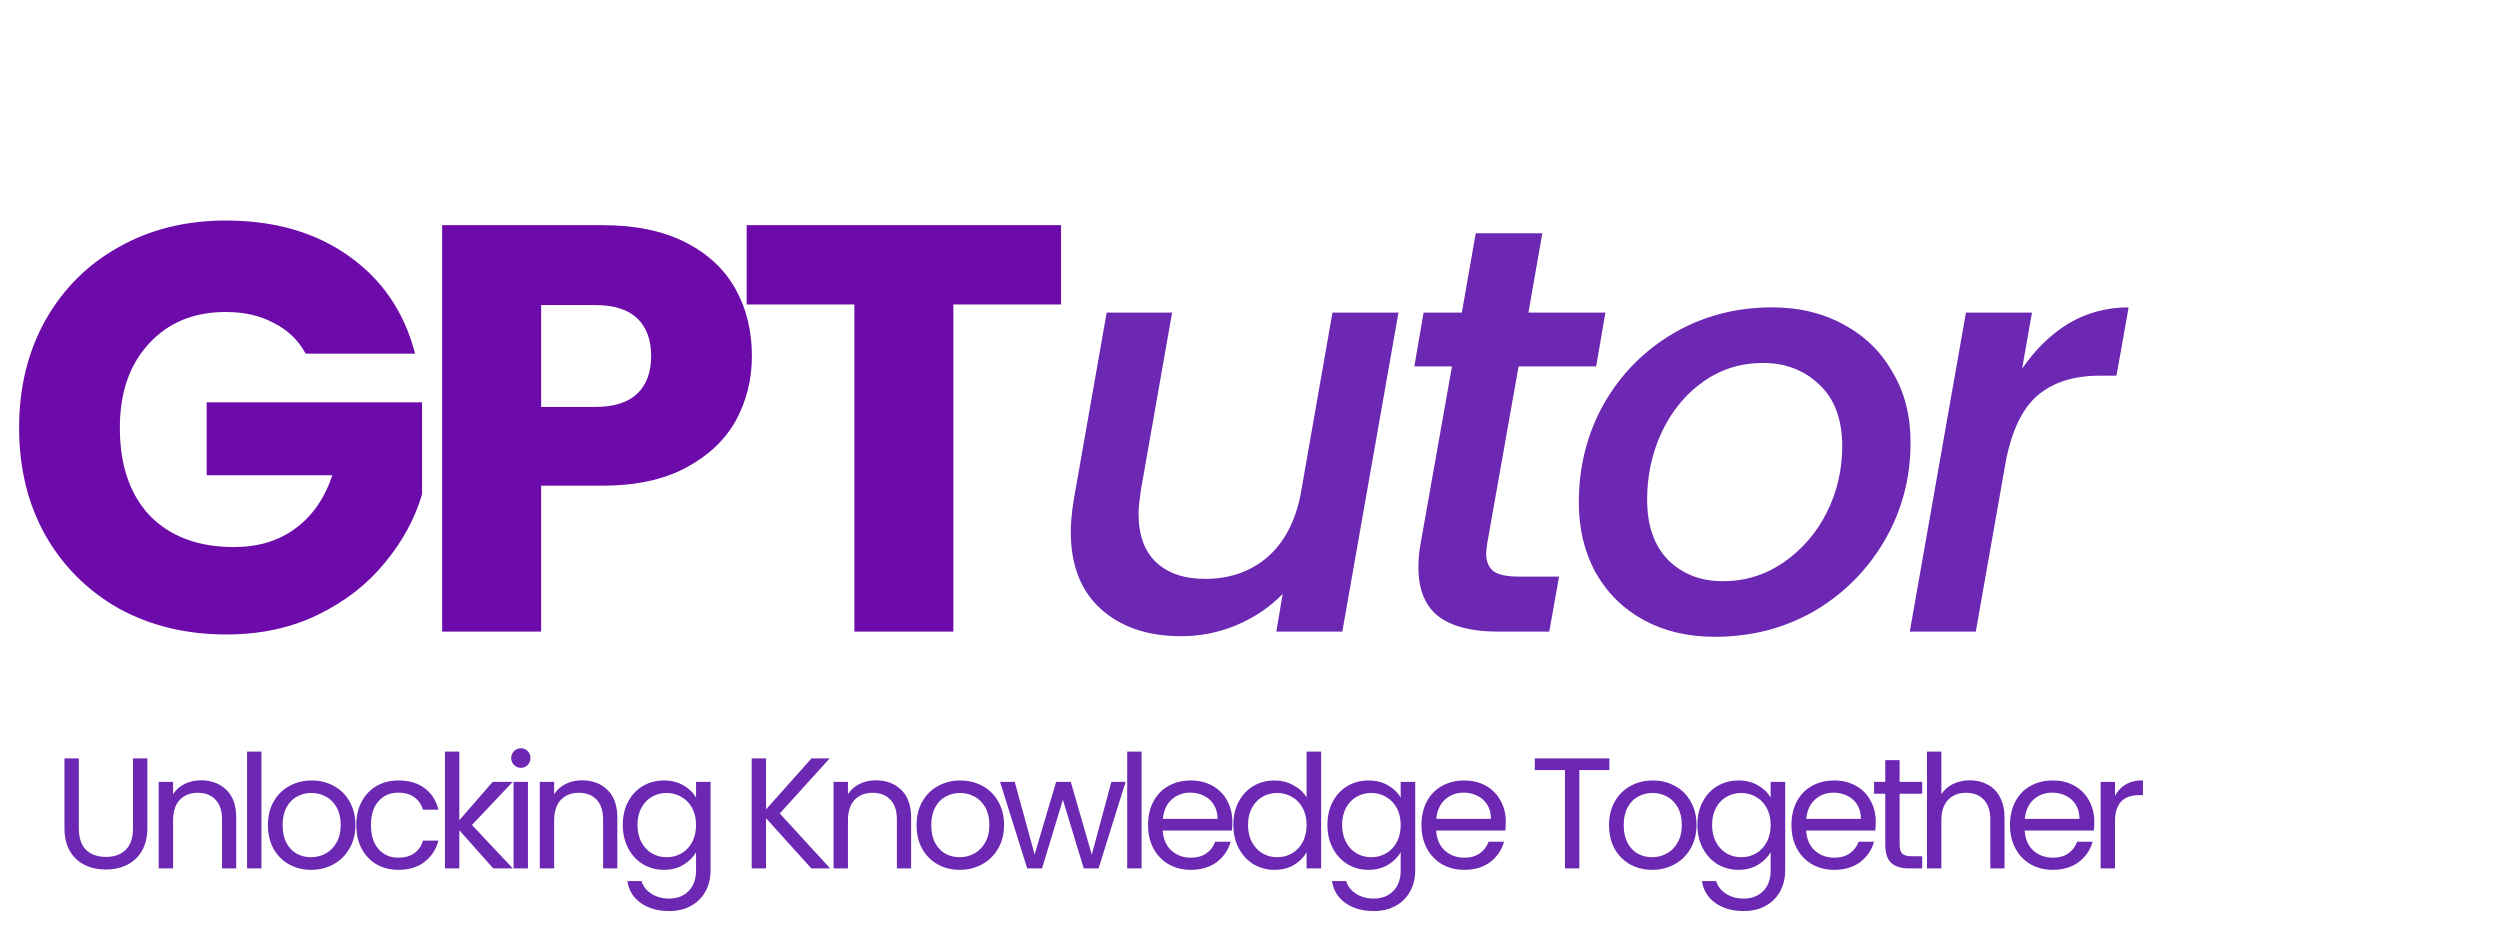
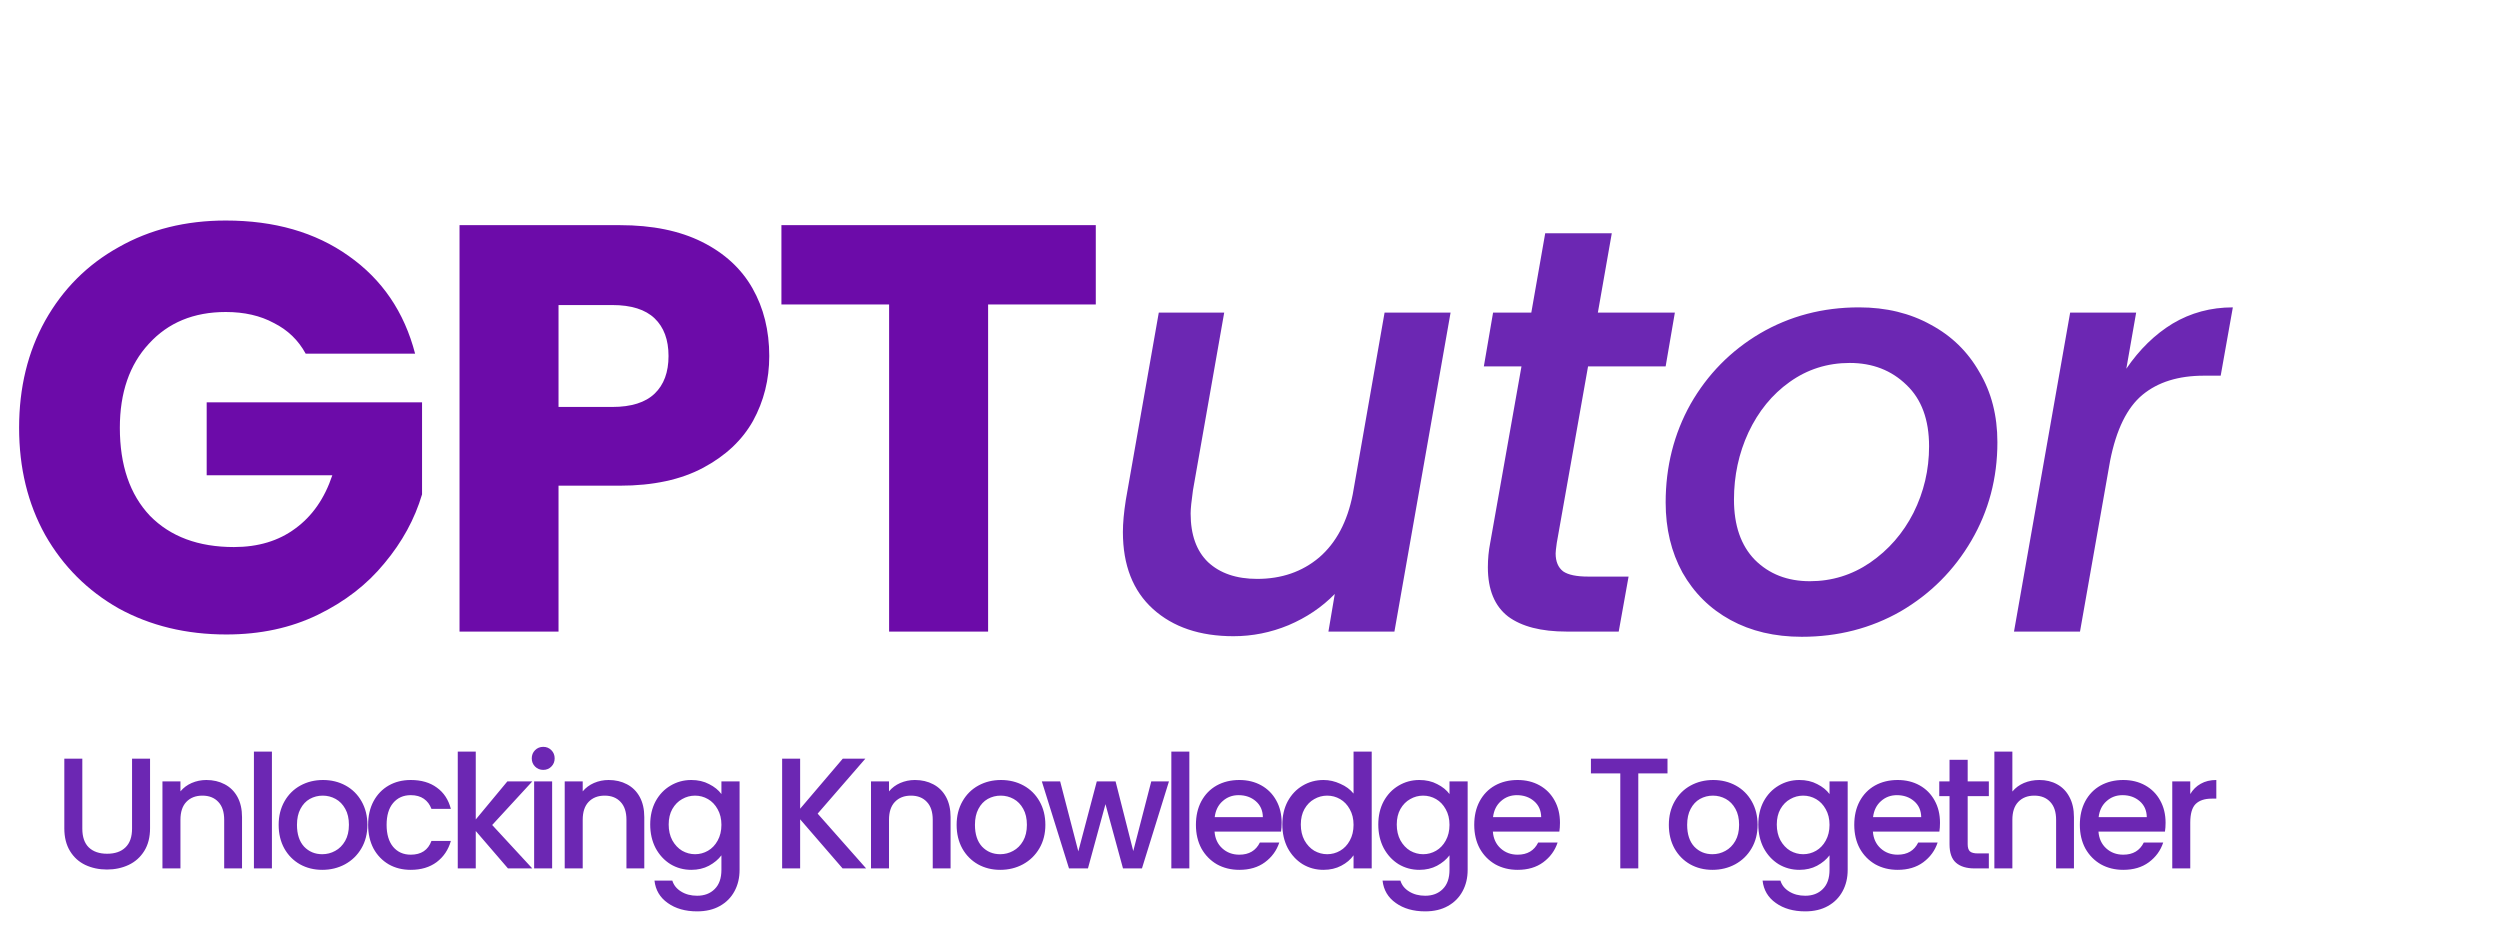
<svg xmlns="http://www.w3.org/2000/svg" width="95" height="36" viewBox="0 0 95 36" fill="none">
-   <path d="M11.616 13.44C11.337 12.927 10.934 12.538 10.406 12.274C9.893 11.995 9.284 11.856 8.58 11.856C7.363 11.856 6.387 12.259 5.654 13.066C4.921 13.858 4.554 14.921 4.554 16.256C4.554 17.679 4.935 18.793 5.698 19.6C6.475 20.392 7.539 20.788 8.888 20.788C9.812 20.788 10.589 20.553 11.22 20.084C11.865 19.615 12.335 18.94 12.628 18.06H7.854V15.288H16.038V18.786C15.759 19.725 15.283 20.597 14.608 21.404C13.948 22.211 13.105 22.863 12.078 23.362C11.051 23.861 9.893 24.11 8.602 24.11C7.077 24.11 5.713 23.78 4.51 23.12C3.322 22.445 2.391 21.514 1.716 20.326C1.056 19.138 0.726 17.781 0.726 16.256C0.726 14.731 1.056 13.374 1.716 12.186C2.391 10.983 3.322 10.052 4.51 9.392C5.698 8.717 7.055 8.38 8.58 8.38C10.428 8.38 11.983 8.827 13.244 9.722C14.52 10.617 15.363 11.856 15.774 13.44H11.616ZM28.572 13.528C28.572 14.423 28.366 15.244 27.956 15.992C27.545 16.725 26.915 17.319 26.064 17.774C25.213 18.229 24.157 18.456 22.896 18.456H20.564V24H16.802V8.556H22.896C24.128 8.556 25.169 8.769 26.02 9.194C26.87 9.619 27.509 10.206 27.934 10.954C28.359 11.702 28.572 12.56 28.572 13.528ZM22.61 15.464C23.328 15.464 23.864 15.295 24.216 14.958C24.568 14.621 24.744 14.144 24.744 13.528C24.744 12.912 24.568 12.435 24.216 12.098C23.864 11.761 23.328 11.592 22.61 11.592H20.564V15.464H22.61ZM40.32 8.556V11.57H36.228V24H32.466V11.57H28.374V8.556H40.32Z" fill="#6C0BA9" />
-   <path d="M53.142 11.878L51.008 24H48.5L48.742 22.57C48.258 23.069 47.672 23.465 46.982 23.758C46.308 24.037 45.611 24.176 44.892 24.176C43.616 24.176 42.597 23.831 41.834 23.142C41.072 22.453 40.69 21.477 40.69 20.216C40.69 19.879 40.727 19.475 40.8 19.006L42.054 11.878H44.54L43.352 18.632C43.294 19.043 43.264 19.336 43.264 19.512C43.264 20.319 43.484 20.935 43.924 21.36C44.379 21.785 45.002 21.998 45.794 21.998C46.718 21.998 47.503 21.727 48.148 21.184C48.794 20.627 49.219 19.827 49.424 18.786L50.634 11.878H53.142ZM56.517 20.634C56.488 20.839 56.474 20.971 56.474 21.03C56.474 21.338 56.569 21.565 56.76 21.712C56.95 21.844 57.266 21.91 57.706 21.91H59.245L58.871 24H56.892C55.923 24 55.183 23.809 54.669 23.428C54.156 23.032 53.9 22.409 53.9 21.558C53.9 21.235 53.929 20.927 53.987 20.634L55.175 13.924H53.745L54.097 11.878H55.55L56.078 8.864H58.608L58.08 11.878H61.005L60.654 13.924H57.706L56.517 20.634ZM65.165 24.198C64.138 24.198 63.236 23.985 62.459 23.56C61.682 23.135 61.073 22.533 60.633 21.756C60.208 20.979 59.995 20.091 59.995 19.094C59.995 17.73 60.31 16.483 60.941 15.354C61.586 14.225 62.466 13.33 63.581 12.67C64.71 12.01 65.964 11.68 67.343 11.68C68.37 11.68 69.279 11.9 70.071 12.34C70.863 12.765 71.479 13.367 71.919 14.144C72.374 14.907 72.601 15.794 72.601 16.806C72.601 18.17 72.271 19.417 71.611 20.546C70.951 21.675 70.056 22.57 68.927 23.23C67.798 23.875 66.544 24.198 65.165 24.198ZM65.473 22.086C66.309 22.086 67.072 21.851 67.761 21.382C68.465 20.898 69.015 20.267 69.411 19.49C69.807 18.698 70.005 17.855 70.005 16.96C70.005 15.948 69.719 15.171 69.147 14.628C68.575 14.071 67.856 13.792 66.991 13.792C66.14 13.792 65.378 14.034 64.703 14.518C64.043 14.987 63.522 15.625 63.141 16.432C62.774 17.224 62.591 18.075 62.591 18.984C62.591 19.967 62.855 20.729 63.383 21.272C63.926 21.815 64.622 22.086 65.473 22.086ZM76.84 14.012C77.339 13.279 77.926 12.707 78.6 12.296C79.29 11.885 80.052 11.68 80.888 11.68L80.426 14.276H79.788C78.82 14.276 78.043 14.518 77.456 15.002C76.87 15.486 76.459 16.322 76.224 17.51L75.08 24H72.572L74.706 11.878H77.214L76.84 14.012Z" fill="#6C27B3" />
-   <path d="M2.996 28.818V31.464C2.996 31.836 3.086 32.112 3.266 32.292C3.45 32.472 3.704 32.562 4.028 32.562C4.348 32.562 4.598 32.472 4.778 32.292C4.962 32.112 5.054 31.836 5.054 31.464V28.818H5.6V31.458C5.6 31.806 5.53 32.1 5.39 32.34C5.25 32.576 5.06 32.752 4.82 32.868C4.584 32.984 4.318 33.042 4.022 33.042C3.726 33.042 3.458 32.984 3.218 32.868C2.982 32.752 2.794 32.576 2.654 32.34C2.518 32.1 2.45 31.806 2.45 31.458V28.818H2.996ZM7.633 29.652C8.033 29.652 8.357 29.774 8.605 30.018C8.853 30.258 8.977 30.606 8.977 31.062V33H8.437V31.14C8.437 30.812 8.355 30.562 8.191 30.39C8.027 30.214 7.803 30.126 7.519 30.126C7.231 30.126 7.001 30.216 6.829 30.396C6.661 30.576 6.577 30.838 6.577 31.182V33H6.031V29.712H6.577V30.18C6.685 30.012 6.831 29.882 7.015 29.79C7.203 29.698 7.409 29.652 7.633 29.652ZM9.935 28.56V33H9.389V28.56H9.935ZM11.819 33.054C11.511 33.054 11.231 32.984 10.979 32.844C10.731 32.704 10.535 32.506 10.391 32.25C10.251 31.99 10.181 31.69 10.181 31.35C10.181 31.014 10.253 30.718 10.397 30.462C10.545 30.202 10.745 30.004 10.997 29.868C11.249 29.728 11.531 29.658 11.843 29.658C12.155 29.658 12.437 29.728 12.689 29.868C12.941 30.004 13.139 30.2 13.283 30.456C13.431 30.712 13.505 31.01 13.505 31.35C13.505 31.69 13.429 31.99 13.277 32.25C13.129 32.506 12.927 32.704 12.671 32.844C12.415 32.984 12.131 33.054 11.819 33.054ZM11.819 32.574C12.015 32.574 12.199 32.528 12.371 32.436C12.543 32.344 12.681 32.206 12.785 32.022C12.893 31.838 12.947 31.614 12.947 31.35C12.947 31.086 12.895 30.862 12.791 30.678C12.687 30.494 12.551 30.358 12.383 30.27C12.215 30.178 12.033 30.132 11.837 30.132C11.637 30.132 11.453 30.178 11.285 30.27C11.121 30.358 10.989 30.494 10.889 30.678C10.789 30.862 10.739 31.086 10.739 31.35C10.739 31.618 10.787 31.844 10.883 32.028C10.983 32.212 11.115 32.35 11.279 32.442C11.443 32.53 11.623 32.574 11.819 32.574ZM13.539 31.35C13.539 31.01 13.607 30.714 13.743 30.462C13.879 30.206 14.067 30.008 14.307 29.868C14.551 29.728 14.829 29.658 15.141 29.658C15.545 29.658 15.877 29.756 16.137 29.952C16.401 30.148 16.575 30.42 16.659 30.768H16.071C16.015 30.568 15.905 30.41 15.741 30.294C15.581 30.178 15.381 30.12 15.141 30.12C14.829 30.12 14.577 30.228 14.385 30.444C14.193 30.656 14.097 30.958 14.097 31.35C14.097 31.746 14.193 32.052 14.385 32.268C14.577 32.484 14.829 32.592 15.141 32.592C15.381 32.592 15.581 32.536 15.741 32.424C15.901 32.312 16.011 32.152 16.071 31.944H16.659C16.571 32.28 16.395 32.55 16.131 32.754C15.867 32.954 15.537 33.054 15.141 33.054C14.829 33.054 14.551 32.984 14.307 32.844C14.067 32.704 13.879 32.506 13.743 32.25C13.607 31.994 13.539 31.694 13.539 31.35ZM18.744 33L17.454 31.548V33H16.908V28.56H17.454V31.17L18.72 29.712H19.482L17.934 31.35L19.488 33H18.744ZM19.798 29.178C19.694 29.178 19.606 29.142 19.534 29.07C19.462 28.998 19.426 28.91 19.426 28.806C19.426 28.702 19.462 28.614 19.534 28.542C19.606 28.47 19.694 28.434 19.798 28.434C19.898 28.434 19.982 28.47 20.05 28.542C20.122 28.614 20.158 28.702 20.158 28.806C20.158 28.91 20.122 28.998 20.05 29.07C19.982 29.142 19.898 29.178 19.798 29.178ZM20.062 29.712V33H19.516V29.712H20.062ZM22.114 29.652C22.514 29.652 22.838 29.774 23.086 30.018C23.334 30.258 23.458 30.606 23.458 31.062V33H22.918V31.14C22.918 30.812 22.836 30.562 22.672 30.39C22.508 30.214 22.284 30.126 22 30.126C21.712 30.126 21.482 30.216 21.31 30.396C21.142 30.576 21.058 30.838 21.058 31.182V33H20.512V29.712H21.058V30.18C21.166 30.012 21.312 29.882 21.496 29.79C21.684 29.698 21.89 29.652 22.114 29.652ZM25.226 29.658C25.51 29.658 25.758 29.72 25.97 29.844C26.186 29.968 26.346 30.124 26.45 30.312V29.712H27.002V33.072C27.002 33.372 26.938 33.638 26.81 33.87C26.682 34.106 26.498 34.29 26.258 34.422C26.022 34.554 25.746 34.62 25.43 34.62C24.998 34.62 24.638 34.518 24.35 34.314C24.062 34.11 23.892 33.832 23.84 33.48H24.38C24.44 33.68 24.564 33.84 24.752 33.96C24.94 34.084 25.166 34.146 25.43 34.146C25.73 34.146 25.974 34.052 26.162 33.864C26.354 33.676 26.45 33.412 26.45 33.072V32.382C26.342 32.574 26.182 32.734 25.97 32.862C25.758 32.99 25.51 33.054 25.226 33.054C24.934 33.054 24.668 32.982 24.428 32.838C24.192 32.694 24.006 32.492 23.87 32.232C23.734 31.972 23.666 31.676 23.666 31.344C23.666 31.008 23.734 30.714 23.87 30.462C24.006 30.206 24.192 30.008 24.428 29.868C24.668 29.728 24.934 29.658 25.226 29.658ZM26.45 31.35C26.45 31.102 26.4 30.886 26.3 30.702C26.2 30.518 26.064 30.378 25.892 30.282C25.724 30.182 25.538 30.132 25.334 30.132C25.13 30.132 24.944 30.18 24.776 30.276C24.608 30.372 24.474 30.512 24.374 30.696C24.274 30.88 24.224 31.096 24.224 31.344C24.224 31.596 24.274 31.816 24.374 32.004C24.474 32.188 24.608 32.33 24.776 32.43C24.944 32.526 25.13 32.574 25.334 32.574C25.538 32.574 25.724 32.526 25.892 32.43C26.064 32.33 26.2 32.188 26.3 32.004C26.4 31.816 26.45 31.598 26.45 31.35ZM30.832 33L29.11 31.092V33H28.564V28.818H29.11V30.756L30.838 28.818H31.528L29.632 30.912L31.546 33H30.832ZM33.278 29.652C33.678 29.652 34.002 29.774 34.25 30.018C34.498 30.258 34.622 30.606 34.622 31.062V33H34.082V31.14C34.082 30.812 34 30.562 33.836 30.39C33.672 30.214 33.448 30.126 33.164 30.126C32.876 30.126 32.646 30.216 32.474 30.396C32.306 30.576 32.222 30.838 32.222 31.182V33H31.676V29.712H32.222V30.18C32.33 30.012 32.476 29.882 32.66 29.79C32.848 29.698 33.054 29.652 33.278 29.652ZM36.468 33.054C36.16 33.054 35.88 32.984 35.628 32.844C35.38 32.704 35.184 32.506 35.04 32.25C34.9 31.99 34.83 31.69 34.83 31.35C34.83 31.014 34.902 30.718 35.046 30.462C35.194 30.202 35.394 30.004 35.646 29.868C35.898 29.728 36.18 29.658 36.492 29.658C36.804 29.658 37.086 29.728 37.338 29.868C37.59 30.004 37.788 30.2 37.932 30.456C38.08 30.712 38.154 31.01 38.154 31.35C38.154 31.69 38.078 31.99 37.926 32.25C37.778 32.506 37.576 32.704 37.32 32.844C37.064 32.984 36.78 33.054 36.468 33.054ZM36.468 32.574C36.664 32.574 36.848 32.528 37.02 32.436C37.192 32.344 37.33 32.206 37.434 32.022C37.542 31.838 37.596 31.614 37.596 31.35C37.596 31.086 37.544 30.862 37.44 30.678C37.336 30.494 37.2 30.358 37.032 30.27C36.864 30.178 36.682 30.132 36.486 30.132C36.286 30.132 36.102 30.178 35.934 30.27C35.77 30.358 35.638 30.494 35.538 30.678C35.438 30.862 35.388 31.086 35.388 31.35C35.388 31.618 35.436 31.844 35.532 32.028C35.632 32.212 35.764 32.35 35.928 32.442C36.092 32.53 36.272 32.574 36.468 32.574ZM42.772 29.712L41.746 33H41.182L40.39 30.39L39.598 33H39.034L38.002 29.712H38.56L39.316 32.472L40.132 29.712H40.69L41.488 32.478L42.232 29.712H42.772ZM43.38 28.56V33H42.834V28.56H43.38ZM46.83 31.23C46.83 31.334 46.824 31.444 46.812 31.56H44.184C44.204 31.884 44.314 32.138 44.514 32.322C44.718 32.502 44.964 32.592 45.252 32.592C45.488 32.592 45.684 32.538 45.84 32.43C46 32.318 46.112 32.17 46.176 31.986H46.764C46.676 32.302 46.5 32.56 46.236 32.76C45.972 32.956 45.644 33.054 45.252 33.054C44.94 33.054 44.66 32.984 44.412 32.844C44.168 32.704 43.976 32.506 43.836 32.25C43.696 31.99 43.626 31.69 43.626 31.35C43.626 31.01 43.694 30.712 43.83 30.456C43.966 30.2 44.156 30.004 44.4 29.868C44.648 29.728 44.932 29.658 45.252 29.658C45.564 29.658 45.84 29.726 46.08 29.862C46.32 29.998 46.504 30.186 46.632 30.426C46.764 30.662 46.83 30.93 46.83 31.23ZM46.266 31.116C46.266 30.908 46.22 30.73 46.128 30.582C46.036 30.43 45.91 30.316 45.75 30.24C45.594 30.16 45.42 30.12 45.228 30.12C44.952 30.12 44.716 30.208 44.52 30.384C44.328 30.56 44.218 30.804 44.19 31.116H46.266ZM46.867 31.344C46.867 31.008 46.935 30.714 47.071 30.462C47.207 30.206 47.393 30.008 47.629 29.868C47.869 29.728 48.137 29.658 48.433 29.658C48.689 29.658 48.927 29.718 49.147 29.838C49.367 29.954 49.535 30.108 49.651 30.3V28.56H50.203V33H49.651V32.382C49.543 32.578 49.383 32.74 49.171 32.868C48.959 32.992 48.711 33.054 48.427 33.054C48.135 33.054 47.869 32.982 47.629 32.838C47.393 32.694 47.207 32.492 47.071 32.232C46.935 31.972 46.867 31.676 46.867 31.344ZM49.651 31.35C49.651 31.102 49.601 30.886 49.501 30.702C49.401 30.518 49.265 30.378 49.093 30.282C48.925 30.182 48.739 30.132 48.535 30.132C48.331 30.132 48.145 30.18 47.977 30.276C47.809 30.372 47.675 30.512 47.575 30.696C47.475 30.88 47.425 31.096 47.425 31.344C47.425 31.596 47.475 31.816 47.575 32.004C47.675 32.188 47.809 32.33 47.977 32.43C48.145 32.526 48.331 32.574 48.535 32.574C48.739 32.574 48.925 32.526 49.093 32.43C49.265 32.33 49.401 32.188 49.501 32.004C49.601 31.816 49.651 31.598 49.651 31.35ZM52.002 29.658C52.286 29.658 52.534 29.72 52.746 29.844C52.962 29.968 53.122 30.124 53.226 30.312V29.712H53.778V33.072C53.778 33.372 53.714 33.638 53.586 33.87C53.458 34.106 53.274 34.29 53.034 34.422C52.798 34.554 52.522 34.62 52.206 34.62C51.774 34.62 51.414 34.518 51.126 34.314C50.838 34.11 50.668 33.832 50.616 33.48H51.156C51.216 33.68 51.34 33.84 51.528 33.96C51.716 34.084 51.942 34.146 52.206 34.146C52.506 34.146 52.75 34.052 52.938 33.864C53.13 33.676 53.226 33.412 53.226 33.072V32.382C53.118 32.574 52.958 32.734 52.746 32.862C52.534 32.99 52.286 33.054 52.002 33.054C51.71 33.054 51.444 32.982 51.204 32.838C50.968 32.694 50.782 32.492 50.646 32.232C50.51 31.972 50.442 31.676 50.442 31.344C50.442 31.008 50.51 30.714 50.646 30.462C50.782 30.206 50.968 30.008 51.204 29.868C51.444 29.728 51.71 29.658 52.002 29.658ZM53.226 31.35C53.226 31.102 53.176 30.886 53.076 30.702C52.976 30.518 52.84 30.378 52.668 30.282C52.5 30.182 52.314 30.132 52.11 30.132C51.906 30.132 51.72 30.18 51.552 30.276C51.384 30.372 51.25 30.512 51.15 30.696C51.05 30.88 51 31.096 51 31.344C51 31.596 51.05 31.816 51.15 32.004C51.25 32.188 51.384 32.33 51.552 32.43C51.72 32.526 51.906 32.574 52.11 32.574C52.314 32.574 52.5 32.526 52.668 32.43C52.84 32.33 52.976 32.188 53.076 32.004C53.176 31.816 53.226 31.598 53.226 31.35ZM57.22 31.23C57.22 31.334 57.214 31.444 57.202 31.56H54.574C54.594 31.884 54.704 32.138 54.904 32.322C55.108 32.502 55.354 32.592 55.642 32.592C55.878 32.592 56.074 32.538 56.23 32.43C56.39 32.318 56.502 32.17 56.566 31.986H57.154C57.066 32.302 56.89 32.56 56.626 32.76C56.362 32.956 56.034 33.054 55.642 33.054C55.33 33.054 55.05 32.984 54.802 32.844C54.558 32.704 54.366 32.506 54.226 32.25C54.086 31.99 54.016 31.69 54.016 31.35C54.016 31.01 54.084 30.712 54.22 30.456C54.356 30.2 54.546 30.004 54.79 29.868C55.038 29.728 55.322 29.658 55.642 29.658C55.954 29.658 56.23 29.726 56.47 29.862C56.71 29.998 56.894 30.186 57.022 30.426C57.154 30.662 57.22 30.93 57.22 31.23ZM56.656 31.116C56.656 30.908 56.61 30.73 56.518 30.582C56.426 30.43 56.3 30.316 56.14 30.24C55.984 30.16 55.81 30.12 55.618 30.12C55.342 30.12 55.106 30.208 54.91 30.384C54.718 30.56 54.608 30.804 54.58 31.116H56.656ZM61.155 28.818V29.262H60.015V33H59.469V29.262H58.323V28.818H61.155ZM62.781 33.054C62.473 33.054 62.193 32.984 61.941 32.844C61.693 32.704 61.497 32.506 61.353 32.25C61.213 31.99 61.143 31.69 61.143 31.35C61.143 31.014 61.215 30.718 61.359 30.462C61.507 30.202 61.707 30.004 61.959 29.868C62.211 29.728 62.493 29.658 62.805 29.658C63.117 29.658 63.399 29.728 63.651 29.868C63.903 30.004 64.101 30.2 64.245 30.456C64.393 30.712 64.467 31.01 64.467 31.35C64.467 31.69 64.391 31.99 64.239 32.25C64.091 32.506 63.889 32.704 63.633 32.844C63.377 32.984 63.093 33.054 62.781 33.054ZM62.781 32.574C62.977 32.574 63.161 32.528 63.333 32.436C63.505 32.344 63.643 32.206 63.747 32.022C63.855 31.838 63.909 31.614 63.909 31.35C63.909 31.086 63.857 30.862 63.753 30.678C63.649 30.494 63.513 30.358 63.345 30.27C63.177 30.178 62.995 30.132 62.799 30.132C62.599 30.132 62.415 30.178 62.247 30.27C62.083 30.358 61.951 30.494 61.851 30.678C61.751 30.862 61.701 31.086 61.701 31.35C61.701 31.618 61.749 31.844 61.845 32.028C61.945 32.212 62.077 32.35 62.241 32.442C62.405 32.53 62.585 32.574 62.781 32.574ZM66.061 29.658C66.345 29.658 66.593 29.72 66.805 29.844C67.021 29.968 67.181 30.124 67.285 30.312V29.712H67.837V33.072C67.837 33.372 67.773 33.638 67.645 33.87C67.517 34.106 67.333 34.29 67.093 34.422C66.857 34.554 66.581 34.62 66.265 34.62C65.833 34.62 65.473 34.518 65.185 34.314C64.897 34.11 64.727 33.832 64.675 33.48H65.215C65.275 33.68 65.399 33.84 65.587 33.96C65.775 34.084 66.001 34.146 66.265 34.146C66.565 34.146 66.809 34.052 66.997 33.864C67.189 33.676 67.285 33.412 67.285 33.072V32.382C67.177 32.574 67.017 32.734 66.805 32.862C66.593 32.99 66.345 33.054 66.061 33.054C65.769 33.054 65.503 32.982 65.263 32.838C65.027 32.694 64.841 32.492 64.705 32.232C64.569 31.972 64.501 31.676 64.501 31.344C64.501 31.008 64.569 30.714 64.705 30.462C64.841 30.206 65.027 30.008 65.263 29.868C65.503 29.728 65.769 29.658 66.061 29.658ZM67.285 31.35C67.285 31.102 67.235 30.886 67.135 30.702C67.035 30.518 66.899 30.378 66.727 30.282C66.559 30.182 66.373 30.132 66.169 30.132C65.965 30.132 65.779 30.18 65.611 30.276C65.443 30.372 65.309 30.512 65.209 30.696C65.109 30.88 65.059 31.096 65.059 31.344C65.059 31.596 65.109 31.816 65.209 32.004C65.309 32.188 65.443 32.33 65.611 32.43C65.779 32.526 65.965 32.574 66.169 32.574C66.373 32.574 66.559 32.526 66.727 32.43C66.899 32.33 67.035 32.188 67.135 32.004C67.235 31.816 67.285 31.598 67.285 31.35ZM71.279 31.23C71.279 31.334 71.273 31.444 71.261 31.56H68.633C68.653 31.884 68.763 32.138 68.963 32.322C69.167 32.502 69.413 32.592 69.701 32.592C69.937 32.592 70.133 32.538 70.289 32.43C70.449 32.318 70.561 32.17 70.625 31.986H71.213C71.125 32.302 70.949 32.56 70.685 32.76C70.421 32.956 70.093 33.054 69.701 33.054C69.389 33.054 69.109 32.984 68.861 32.844C68.617 32.704 68.425 32.506 68.285 32.25C68.145 31.99 68.075 31.69 68.075 31.35C68.075 31.01 68.143 30.712 68.279 30.456C68.415 30.2 68.605 30.004 68.849 29.868C69.097 29.728 69.381 29.658 69.701 29.658C70.013 29.658 70.289 29.726 70.529 29.862C70.769 29.998 70.953 30.186 71.081 30.426C71.213 30.662 71.279 30.93 71.279 31.23ZM70.715 31.116C70.715 30.908 70.669 30.73 70.577 30.582C70.485 30.43 70.359 30.316 70.199 30.24C70.043 30.16 69.869 30.12 69.677 30.12C69.401 30.12 69.165 30.208 68.969 30.384C68.777 30.56 68.667 30.804 68.639 31.116H70.715ZM72.186 30.162V32.1C72.186 32.26 72.22 32.374 72.288 32.442C72.356 32.506 72.474 32.538 72.642 32.538H73.044V33H72.552C72.248 33 72.02 32.93 71.868 32.79C71.716 32.65 71.64 32.42 71.64 32.1V30.162H71.214V29.712H71.64V28.884H72.186V29.712H73.044V30.162H72.186ZM74.858 29.652C75.106 29.652 75.33 29.706 75.53 29.814C75.73 29.918 75.886 30.076 75.998 30.288C76.114 30.5 76.172 30.758 76.172 31.062V33H75.632V31.14C75.632 30.812 75.55 30.562 75.386 30.39C75.222 30.214 74.998 30.126 74.714 30.126C74.426 30.126 74.196 30.216 74.024 30.396C73.856 30.576 73.772 30.838 73.772 31.182V33H73.226V28.56H73.772V30.18C73.88 30.012 74.028 29.882 74.216 29.79C74.408 29.698 74.622 29.652 74.858 29.652ZM79.584 31.23C79.584 31.334 79.578 31.444 79.566 31.56H76.938C76.958 31.884 77.068 32.138 77.268 32.322C77.472 32.502 77.718 32.592 78.006 32.592C78.242 32.592 78.438 32.538 78.594 32.43C78.754 32.318 78.866 32.17 78.93 31.986H79.518C79.43 32.302 79.254 32.56 78.99 32.76C78.726 32.956 78.398 33.054 78.006 33.054C77.694 33.054 77.414 32.984 77.166 32.844C76.922 32.704 76.73 32.506 76.59 32.25C76.45 31.99 76.38 31.69 76.38 31.35C76.38 31.01 76.448 30.712 76.584 30.456C76.72 30.2 76.91 30.004 77.154 29.868C77.402 29.728 77.686 29.658 78.006 29.658C78.318 29.658 78.594 29.726 78.834 29.862C79.074 29.998 79.258 30.186 79.386 30.426C79.518 30.662 79.584 30.93 79.584 31.23ZM79.02 31.116C79.02 30.908 78.974 30.73 78.882 30.582C78.79 30.43 78.664 30.316 78.504 30.24C78.348 30.16 78.174 30.12 77.982 30.12C77.706 30.12 77.47 30.208 77.274 30.384C77.082 30.56 76.972 30.804 76.944 31.116H79.02ZM80.37 30.246C80.466 30.058 80.602 29.912 80.778 29.808C80.958 29.704 81.176 29.652 81.432 29.652V30.216H81.288C80.676 30.216 80.37 30.548 80.37 31.212V33H79.824V29.712H80.37V30.246Z" fill="#6C27B3" />
+   <path d="M11.616 13.44C11.337 12.927 10.934 12.538 10.406 12.274C9.893 11.995 9.284 11.856 8.58 11.856C7.363 11.856 6.387 12.259 5.654 13.066C4.921 13.858 4.554 14.921 4.554 16.256C4.554 17.679 4.935 18.793 5.698 19.6C6.475 20.392 7.539 20.788 8.888 20.788C9.812 20.788 10.589 20.553 11.22 20.084C11.865 19.615 12.335 18.94 12.628 18.06H7.854V15.288H16.038V18.786C15.759 19.725 15.283 20.597 14.608 21.404C13.948 22.211 13.105 22.863 12.078 23.362C11.051 23.861 9.893 24.11 8.602 24.11C7.077 24.11 5.713 23.78 4.51 23.12C3.322 22.445 2.391 21.514 1.716 20.326C1.056 19.138 0.726 17.781 0.726 16.256C0.726 14.731 1.056 13.374 1.716 12.186C2.391 10.983 3.322 10.052 4.51 9.392C5.698 8.717 7.055 8.38 8.58 8.38C10.428 8.38 11.983 8.827 13.244 9.722C14.52 10.617 15.363 11.856 15.774 13.44H11.616ZM29.232 13.528C29.232 14.423 29.026 15.244 28.616 15.992C28.205 16.725 27.575 17.319 26.724 17.774C25.873 18.229 24.817 18.456 23.556 18.456H21.224V24H17.462V8.556H23.556C24.788 8.556 25.829 8.769 26.68 9.194C27.53 9.619 28.169 10.206 28.594 10.954C29.019 11.702 29.232 12.56 29.232 13.528ZM23.27 15.464C23.988 15.464 24.524 15.295 24.876 14.958C25.228 14.621 25.404 14.144 25.404 13.528C25.404 12.912 25.228 12.435 24.876 12.098C24.524 11.761 23.988 11.592 23.27 11.592H21.224V15.464H23.27ZM41.64 8.556V11.57H37.548V24H33.786V11.57H29.694V8.556H41.64Z" fill="#6C0BA9" />
+   <path d="M55.122 11.878L52.988 24H50.48L50.722 22.57C50.238 23.069 49.652 23.465 48.962 23.758C48.288 24.037 47.591 24.176 46.872 24.176C45.596 24.176 44.577 23.831 43.814 23.142C43.052 22.453 42.67 21.477 42.67 20.216C42.67 19.879 42.707 19.475 42.78 19.006L44.034 11.878H46.52L45.332 18.632C45.274 19.043 45.244 19.336 45.244 19.512C45.244 20.319 45.464 20.935 45.904 21.36C46.359 21.785 46.982 21.998 47.774 21.998C48.698 21.998 49.483 21.727 50.128 21.184C50.774 20.627 51.199 19.827 51.404 18.786L52.614 11.878H55.122ZM59.157 20.634C59.128 20.839 59.114 20.971 59.114 21.03C59.114 21.338 59.209 21.565 59.4 21.712C59.59 21.844 59.906 21.91 60.346 21.91H61.886L61.511 24H59.532C58.563 24 57.823 23.809 57.309 23.428C56.796 23.032 56.539 22.409 56.539 21.558C56.539 21.235 56.569 20.927 56.627 20.634L57.816 13.924H56.386L56.737 11.878H58.19L58.718 8.864H61.248L60.719 11.878H63.645L63.294 13.924H60.346L59.157 20.634ZM68.465 24.198C67.438 24.198 66.536 23.985 65.759 23.56C64.982 23.135 64.373 22.533 63.933 21.756C63.508 20.979 63.295 20.091 63.295 19.094C63.295 17.73 63.61 16.483 64.241 15.354C64.886 14.225 65.766 13.33 66.881 12.67C68.01 12.01 69.264 11.68 70.643 11.68C71.67 11.68 72.579 11.9 73.371 12.34C74.163 12.765 74.779 13.367 75.219 14.144C75.674 14.907 75.901 15.794 75.901 16.806C75.901 18.17 75.571 19.417 74.911 20.546C74.251 21.675 73.356 22.57 72.227 23.23C71.098 23.875 69.844 24.198 68.465 24.198ZM68.773 22.086C69.609 22.086 70.372 21.851 71.061 21.382C71.765 20.898 72.315 20.267 72.711 19.49C73.107 18.698 73.305 17.855 73.305 16.96C73.305 15.948 73.019 15.171 72.447 14.628C71.875 14.071 71.156 13.792 70.291 13.792C69.44 13.792 68.678 14.034 68.003 14.518C67.343 14.987 66.822 15.625 66.441 16.432C66.074 17.224 65.891 18.075 65.891 18.984C65.891 19.967 66.155 20.729 66.683 21.272C67.226 21.815 67.922 22.086 68.773 22.086ZM80.8 14.012C81.299 13.279 81.886 12.707 82.56 12.296C83.25 11.885 84.012 11.68 84.848 11.68L84.386 14.276H83.748C82.78 14.276 82.003 14.518 81.416 15.002C80.83 15.486 80.419 16.322 80.184 17.51L79.04 24H76.532L78.666 11.878H81.174L80.8 14.012Z" fill="#6C27B3" />
+   <path d="M3.128 28.83V31.488C3.128 31.804 3.21 32.042 3.374 32.202C3.542 32.362 3.774 32.442 4.07 32.442C4.37 32.442 4.602 32.362 4.766 32.202C4.934 32.042 5.018 31.804 5.018 31.488V28.83H5.702V31.476C5.702 31.816 5.628 32.104 5.48 32.34C5.332 32.576 5.134 32.752 4.886 32.868C4.638 32.984 4.364 33.042 4.064 33.042C3.764 33.042 3.49 32.984 3.242 32.868C2.998 32.752 2.804 32.576 2.66 32.34C2.516 32.104 2.444 31.816 2.444 31.476V28.83H3.128ZM7.841 29.64C8.101 29.64 8.333 29.694 8.537 29.802C8.745 29.91 8.907 30.07 9.023 30.282C9.139 30.494 9.197 30.75 9.197 31.05V33H8.519V31.152C8.519 30.856 8.445 30.63 8.297 30.474C8.149 30.314 7.947 30.234 7.691 30.234C7.435 30.234 7.231 30.314 7.079 30.474C6.931 30.63 6.857 30.856 6.857 31.152V33H6.173V29.694H6.857V30.072C6.969 29.936 7.111 29.83 7.283 29.754C7.459 29.678 7.645 29.64 7.841 29.64ZM10.333 28.56V33H9.649V28.56H10.333ZM12.245 33.054C11.933 33.054 11.651 32.984 11.399 32.844C11.147 32.7 10.949 32.5 10.805 32.244C10.661 31.984 10.589 31.684 10.589 31.344C10.589 31.008 10.663 30.71 10.811 30.45C10.959 30.19 11.161 29.99 11.417 29.85C11.673 29.71 11.959 29.64 12.275 29.64C12.591 29.64 12.877 29.71 13.133 29.85C13.389 29.99 13.591 30.19 13.739 30.45C13.887 30.71 13.961 31.008 13.961 31.344C13.961 31.68 13.885 31.978 13.733 32.238C13.581 32.498 13.373 32.7 13.109 32.844C12.849 32.984 12.561 33.054 12.245 33.054ZM12.245 32.46C12.421 32.46 12.585 32.418 12.737 32.334C12.893 32.25 13.019 32.124 13.115 31.956C13.211 31.788 13.259 31.584 13.259 31.344C13.259 31.104 13.213 30.902 13.121 30.738C13.029 30.57 12.907 30.444 12.755 30.36C12.603 30.276 12.439 30.234 12.263 30.234C12.087 30.234 11.923 30.276 11.771 30.36C11.623 30.444 11.505 30.57 11.417 30.738C11.329 30.902 11.285 31.104 11.285 31.344C11.285 31.7 11.375 31.976 11.555 32.172C11.739 32.364 11.969 32.46 12.245 32.46ZM13.989 31.344C13.989 31.004 14.057 30.706 14.193 30.45C14.333 30.19 14.525 29.99 14.769 29.85C15.013 29.71 15.293 29.64 15.609 29.64C16.009 29.64 16.339 29.736 16.599 29.928C16.863 30.116 17.041 30.386 17.133 30.738H16.395C16.335 30.574 16.239 30.446 16.107 30.354C15.975 30.262 15.809 30.216 15.609 30.216C15.329 30.216 15.105 30.316 14.937 30.516C14.773 30.712 14.691 30.988 14.691 31.344C14.691 31.7 14.773 31.978 14.937 32.178C15.105 32.378 15.329 32.478 15.609 32.478C16.005 32.478 16.267 32.304 16.395 31.956H17.133C17.037 32.292 16.857 32.56 16.593 32.76C16.329 32.956 16.001 33.054 15.609 33.054C15.293 33.054 15.013 32.984 14.769 32.844C14.525 32.7 14.333 32.5 14.193 32.244C14.057 31.984 13.989 31.684 13.989 31.344ZM18.703 31.35L20.227 33H19.303L18.079 31.578V33H17.395V28.56H18.079V31.14L19.279 29.694H20.227L18.703 31.35ZM20.645 29.256C20.521 29.256 20.417 29.214 20.333 29.13C20.249 29.046 20.207 28.942 20.207 28.818C20.207 28.694 20.249 28.59 20.333 28.506C20.417 28.422 20.521 28.38 20.645 28.38C20.765 28.38 20.867 28.422 20.951 28.506C21.035 28.59 21.077 28.694 21.077 28.818C21.077 28.942 21.035 29.046 20.951 29.13C20.867 29.214 20.765 29.256 20.645 29.256ZM20.981 29.694V33H20.297V29.694H20.981ZM23.127 29.64C23.387 29.64 23.619 29.694 23.823 29.802C24.031 29.91 24.193 30.07 24.309 30.282C24.425 30.494 24.483 30.75 24.483 31.05V33H23.805V31.152C23.805 30.856 23.731 30.63 23.583 30.474C23.435 30.314 23.233 30.234 22.977 30.234C22.721 30.234 22.517 30.314 22.365 30.474C22.217 30.63 22.143 30.856 22.143 31.152V33H21.459V29.694H22.143V30.072C22.255 29.936 22.397 29.83 22.569 29.754C22.745 29.678 22.931 29.64 23.127 29.64ZM26.268 29.64C26.524 29.64 26.75 29.692 26.946 29.796C27.146 29.896 27.302 30.022 27.414 30.174V29.694H28.104V33.054C28.104 33.358 28.04 33.628 27.912 33.864C27.784 34.104 27.598 34.292 27.354 34.428C27.114 34.564 26.826 34.632 26.49 34.632C26.042 34.632 25.67 34.526 25.374 34.314C25.078 34.106 24.91 33.822 24.87 33.462H25.548C25.6 33.634 25.71 33.772 25.878 33.876C26.05 33.984 26.254 34.038 26.49 34.038C26.766 34.038 26.988 33.954 27.156 33.786C27.328 33.618 27.414 33.374 27.414 33.054V32.502C27.298 32.658 27.14 32.79 26.94 32.898C26.744 33.002 26.52 33.054 26.268 33.054C25.98 33.054 25.716 32.982 25.476 32.838C25.24 32.69 25.052 32.486 24.912 32.226C24.776 31.962 24.708 31.664 24.708 31.332C24.708 31 24.776 30.706 24.912 30.45C25.052 30.194 25.24 29.996 25.476 29.856C25.716 29.712 25.98 29.64 26.268 29.64ZM27.414 31.344C27.414 31.116 27.366 30.918 27.27 30.75C27.178 30.582 27.056 30.454 26.904 30.366C26.752 30.278 26.588 30.234 26.412 30.234C26.236 30.234 26.072 30.278 25.92 30.366C25.768 30.45 25.644 30.576 25.548 30.744C25.456 30.908 25.41 31.104 25.41 31.332C25.41 31.56 25.456 31.76 25.548 31.932C25.644 32.104 25.768 32.236 25.92 32.328C26.076 32.416 26.24 32.46 26.412 32.46C26.588 32.46 26.752 32.416 26.904 32.328C27.056 32.24 27.178 32.112 27.27 31.944C27.366 31.772 27.414 31.572 27.414 31.344ZM32.019 33L30.405 31.134V33H29.721V28.83H30.405V30.732L32.025 28.83H32.883L31.071 30.918L32.913 33H32.019ZM34.766 29.64C35.026 29.64 35.258 29.694 35.462 29.802C35.67 29.91 35.832 30.07 35.948 30.282C36.064 30.494 36.122 30.75 36.122 31.05V33H35.444V31.152C35.444 30.856 35.37 30.63 35.222 30.474C35.074 30.314 34.872 30.234 34.616 30.234C34.36 30.234 34.156 30.314 34.004 30.474C33.856 30.63 33.782 30.856 33.782 31.152V33H33.098V29.694H33.782V30.072C33.894 29.936 34.036 29.83 34.208 29.754C34.384 29.678 34.57 29.64 34.766 29.64ZM38.008 33.054C37.696 33.054 37.414 32.984 37.162 32.844C36.91 32.7 36.712 32.5 36.568 32.244C36.424 31.984 36.352 31.684 36.352 31.344C36.352 31.008 36.426 30.71 36.574 30.45C36.722 30.19 36.924 29.99 37.18 29.85C37.436 29.71 37.722 29.64 38.038 29.64C38.354 29.64 38.64 29.71 38.896 29.85C39.152 29.99 39.354 30.19 39.502 30.45C39.65 30.71 39.724 31.008 39.724 31.344C39.724 31.68 39.648 31.978 39.496 32.238C39.344 32.498 39.136 32.7 38.872 32.844C38.612 32.984 38.324 33.054 38.008 33.054ZM38.008 32.46C38.184 32.46 38.348 32.418 38.5 32.334C38.656 32.25 38.782 32.124 38.878 31.956C38.974 31.788 39.022 31.584 39.022 31.344C39.022 31.104 38.976 30.902 38.884 30.738C38.792 30.57 38.67 30.444 38.518 30.36C38.366 30.276 38.202 30.234 38.026 30.234C37.85 30.234 37.686 30.276 37.534 30.36C37.386 30.444 37.268 30.57 37.18 30.738C37.092 30.902 37.048 31.104 37.048 31.344C37.048 31.7 37.138 31.976 37.318 32.172C37.502 32.364 37.732 32.46 38.008 32.46ZM44.42 29.694L43.394 33H42.674L42.008 30.558L41.342 33H40.622L39.59 29.694H40.286L40.976 32.352L41.678 29.694H42.392L43.064 32.34L43.748 29.694H44.42ZM45.195 28.56V33H44.511V28.56H45.195ZM48.703 31.266C48.703 31.39 48.695 31.502 48.679 31.602H46.153C46.173 31.866 46.271 32.078 46.447 32.238C46.623 32.398 46.839 32.478 47.095 32.478C47.463 32.478 47.723 32.324 47.875 32.016H48.613C48.513 32.32 48.331 32.57 48.067 32.766C47.807 32.958 47.483 33.054 47.095 33.054C46.779 33.054 46.495 32.984 46.243 32.844C45.995 32.7 45.799 32.5 45.655 32.244C45.515 31.984 45.445 31.684 45.445 31.344C45.445 31.004 45.513 30.706 45.649 30.45C45.789 30.19 45.983 29.99 46.231 29.85C46.483 29.71 46.771 29.64 47.095 29.64C47.407 29.64 47.685 29.708 47.929 29.844C48.173 29.98 48.363 30.172 48.499 30.42C48.635 30.664 48.703 30.946 48.703 31.266ZM47.989 31.05C47.985 30.798 47.895 30.596 47.719 30.444C47.543 30.292 47.325 30.216 47.065 30.216C46.829 30.216 46.627 30.292 46.459 30.444C46.291 30.592 46.191 30.794 46.159 31.05H47.989ZM48.729 31.332C48.729 31 48.797 30.706 48.933 30.45C49.073 30.194 49.261 29.996 49.497 29.856C49.737 29.712 50.003 29.64 50.295 29.64C50.511 29.64 50.723 29.688 50.931 29.784C51.143 29.876 51.311 30 51.435 30.156V28.56H52.125V33H51.435V32.502C51.323 32.662 51.167 32.794 50.967 32.898C50.771 33.002 50.545 33.054 50.289 33.054C50.001 33.054 49.737 32.982 49.497 32.838C49.261 32.69 49.073 32.486 48.933 32.226C48.797 31.962 48.729 31.664 48.729 31.332ZM51.435 31.344C51.435 31.116 51.387 30.918 51.291 30.75C51.199 30.582 51.077 30.454 50.925 30.366C50.773 30.278 50.609 30.234 50.433 30.234C50.257 30.234 50.093 30.278 49.941 30.366C49.789 30.45 49.665 30.576 49.569 30.744C49.477 30.908 49.431 31.104 49.431 31.332C49.431 31.56 49.477 31.76 49.569 31.932C49.665 32.104 49.789 32.236 49.941 32.328C50.097 32.416 50.261 32.46 50.433 32.46C50.609 32.46 50.773 32.416 50.925 32.328C51.077 32.24 51.199 32.112 51.291 31.944C51.387 31.772 51.435 31.572 51.435 31.344ZM53.935 29.64C54.191 29.64 54.417 29.692 54.613 29.796C54.813 29.896 54.969 30.022 55.081 30.174V29.694H55.771V33.054C55.771 33.358 55.707 33.628 55.579 33.864C55.451 34.104 55.265 34.292 55.021 34.428C54.781 34.564 54.493 34.632 54.157 34.632C53.709 34.632 53.337 34.526 53.041 34.314C52.745 34.106 52.577 33.822 52.537 33.462H53.215C53.267 33.634 53.377 33.772 53.545 33.876C53.717 33.984 53.921 34.038 54.157 34.038C54.433 34.038 54.655 33.954 54.823 33.786C54.995 33.618 55.081 33.374 55.081 33.054V32.502C54.965 32.658 54.807 32.79 54.607 32.898C54.411 33.002 54.187 33.054 53.935 33.054C53.647 33.054 53.383 32.982 53.143 32.838C52.907 32.69 52.719 32.486 52.579 32.226C52.443 31.962 52.375 31.664 52.375 31.332C52.375 31 52.443 30.706 52.579 30.45C52.719 30.194 52.907 29.996 53.143 29.856C53.383 29.712 53.647 29.64 53.935 29.64ZM55.081 31.344C55.081 31.116 55.033 30.918 54.937 30.75C54.845 30.582 54.723 30.454 54.571 30.366C54.419 30.278 54.255 30.234 54.079 30.234C53.903 30.234 53.739 30.278 53.587 30.366C53.435 30.45 53.311 30.576 53.215 30.744C53.123 30.908 53.077 31.104 53.077 31.332C53.077 31.56 53.123 31.76 53.215 31.932C53.311 32.104 53.435 32.236 53.587 32.328C53.743 32.416 53.907 32.46 54.079 32.46C54.255 32.46 54.419 32.416 54.571 32.328C54.723 32.24 54.845 32.112 54.937 31.944C55.033 31.772 55.081 31.572 55.081 31.344ZM59.279 31.266C59.279 31.39 59.271 31.502 59.255 31.602H56.729C56.749 31.866 56.847 32.078 57.023 32.238C57.199 32.398 57.415 32.478 57.671 32.478C58.039 32.478 58.299 32.324 58.451 32.016H59.189C59.089 32.32 58.907 32.57 58.643 32.766C58.383 32.958 58.059 33.054 57.671 33.054C57.355 33.054 57.071 32.984 56.819 32.844C56.571 32.7 56.375 32.5 56.231 32.244C56.091 31.984 56.021 31.684 56.021 31.344C56.021 31.004 56.089 30.706 56.225 30.45C56.365 30.19 56.559 29.99 56.807 29.85C57.059 29.71 57.347 29.64 57.671 29.64C57.983 29.64 58.261 29.708 58.505 29.844C58.749 29.98 58.939 30.172 59.075 30.42C59.211 30.664 59.279 30.946 59.279 31.266ZM58.565 31.05C58.561 30.798 58.471 30.596 58.295 30.444C58.119 30.292 57.901 30.216 57.641 30.216C57.405 30.216 57.203 30.292 57.035 30.444C56.867 30.592 56.767 30.794 56.735 31.05H58.565ZM63.365 28.83V29.388H62.255V33H61.571V29.388H60.455V28.83H63.365ZM65.072 33.054C64.76 33.054 64.478 32.984 64.226 32.844C63.974 32.7 63.776 32.5 63.632 32.244C63.488 31.984 63.416 31.684 63.416 31.344C63.416 31.008 63.49 30.71 63.638 30.45C63.786 30.19 63.988 29.99 64.244 29.85C64.5 29.71 64.786 29.64 65.102 29.64C65.418 29.64 65.704 29.71 65.96 29.85C66.216 29.99 66.418 30.19 66.566 30.45C66.714 30.71 66.788 31.008 66.788 31.344C66.788 31.68 66.712 31.978 66.56 32.238C66.408 32.498 66.2 32.7 65.936 32.844C65.676 32.984 65.388 33.054 65.072 33.054ZM65.072 32.46C65.248 32.46 65.412 32.418 65.564 32.334C65.72 32.25 65.846 32.124 65.942 31.956C66.038 31.788 66.086 31.584 66.086 31.344C66.086 31.104 66.04 30.902 65.948 30.738C65.856 30.57 65.734 30.444 65.582 30.36C65.43 30.276 65.266 30.234 65.09 30.234C64.914 30.234 64.75 30.276 64.598 30.36C64.45 30.444 64.332 30.57 64.244 30.738C64.156 30.902 64.112 31.104 64.112 31.344C64.112 31.7 64.202 31.976 64.382 32.172C64.566 32.364 64.796 32.46 65.072 32.46ZM68.376 29.64C68.632 29.64 68.858 29.692 69.054 29.796C69.254 29.896 69.41 30.022 69.522 30.174V29.694H70.212V33.054C70.212 33.358 70.148 33.628 70.02 33.864C69.892 34.104 69.706 34.292 69.462 34.428C69.222 34.564 68.934 34.632 68.598 34.632C68.15 34.632 67.778 34.526 67.482 34.314C67.186 34.106 67.018 33.822 66.978 33.462H67.656C67.708 33.634 67.818 33.772 67.986 33.876C68.158 33.984 68.362 34.038 68.598 34.038C68.874 34.038 69.096 33.954 69.264 33.786C69.436 33.618 69.522 33.374 69.522 33.054V32.502C69.406 32.658 69.248 32.79 69.048 32.898C68.852 33.002 68.628 33.054 68.376 33.054C68.088 33.054 67.824 32.982 67.584 32.838C67.348 32.69 67.16 32.486 67.02 32.226C66.884 31.962 66.816 31.664 66.816 31.332C66.816 31 66.884 30.706 67.02 30.45C67.16 30.194 67.348 29.996 67.584 29.856C67.824 29.712 68.088 29.64 68.376 29.64ZM69.522 31.344C69.522 31.116 69.474 30.918 69.378 30.75C69.286 30.582 69.164 30.454 69.012 30.366C68.86 30.278 68.696 30.234 68.52 30.234C68.344 30.234 68.18 30.278 68.028 30.366C67.876 30.45 67.752 30.576 67.656 30.744C67.564 30.908 67.518 31.104 67.518 31.332C67.518 31.56 67.564 31.76 67.656 31.932C67.752 32.104 67.876 32.236 68.028 32.328C68.184 32.416 68.348 32.46 68.52 32.46C68.696 32.46 68.86 32.416 69.012 32.328C69.164 32.24 69.286 32.112 69.378 31.944C69.474 31.772 69.522 31.572 69.522 31.344ZM73.72 31.266C73.72 31.39 73.712 31.502 73.696 31.602H71.17C71.19 31.866 71.288 32.078 71.464 32.238C71.64 32.398 71.856 32.478 72.112 32.478C72.48 32.478 72.74 32.324 72.892 32.016H73.63C73.53 32.32 73.348 32.57 73.084 32.766C72.824 32.958 72.5 33.054 72.112 33.054C71.796 33.054 71.512 32.984 71.26 32.844C71.012 32.7 70.816 32.5 70.672 32.244C70.532 31.984 70.462 31.684 70.462 31.344C70.462 31.004 70.53 30.706 70.666 30.45C70.806 30.19 71 29.99 71.248 29.85C71.5 29.71 71.788 29.64 72.112 29.64C72.424 29.64 72.702 29.708 72.946 29.844C73.19 29.98 73.38 30.172 73.516 30.42C73.652 30.664 73.72 30.946 73.72 31.266ZM73.006 31.05C73.002 30.798 72.912 30.596 72.736 30.444C72.56 30.292 72.342 30.216 72.082 30.216C71.846 30.216 71.644 30.292 71.476 30.444C71.308 30.592 71.208 30.794 71.176 31.05H73.006ZM74.772 30.252V32.082C74.772 32.206 74.799 32.296 74.856 32.352C74.915 32.404 75.016 32.43 75.156 32.43H75.576V33H75.035C74.728 33 74.492 32.928 74.328 32.784C74.163 32.64 74.082 32.406 74.082 32.082V30.252H73.692V29.694H74.082V28.872H74.772V29.694H75.576V30.252H74.772ZM77.496 29.64C77.748 29.64 77.972 29.694 78.168 29.802C78.368 29.91 78.524 30.07 78.636 30.282C78.752 30.494 78.81 30.75 78.81 31.05V33H78.132V31.152C78.132 30.856 78.058 30.63 77.91 30.474C77.762 30.314 77.56 30.234 77.304 30.234C77.048 30.234 76.844 30.314 76.692 30.474C76.544 30.63 76.47 30.856 76.47 31.152V33H75.786V28.56H76.47V30.078C76.586 29.938 76.732 29.83 76.908 29.754C77.088 29.678 77.284 29.64 77.496 29.64ZM82.292 31.266C82.292 31.39 82.284 31.502 82.268 31.602H79.742C79.762 31.866 79.86 32.078 80.036 32.238C80.212 32.398 80.428 32.478 80.684 32.478C81.052 32.478 81.312 32.324 81.464 32.016H82.202C82.102 32.32 81.92 32.57 81.656 32.766C81.396 32.958 81.072 33.054 80.684 33.054C80.368 33.054 80.084 32.984 79.832 32.844C79.584 32.7 79.388 32.5 79.244 32.244C79.104 31.984 79.034 31.684 79.034 31.344C79.034 31.004 79.102 30.706 79.238 30.45C79.378 30.19 79.572 29.99 79.82 29.85C80.072 29.71 80.36 29.64 80.684 29.64C80.996 29.64 81.274 29.708 81.518 29.844C81.762 29.98 81.952 30.172 82.088 30.42C82.224 30.664 82.292 30.946 82.292 31.266ZM81.578 31.05C81.574 30.798 81.484 30.596 81.308 30.444C81.132 30.292 80.914 30.216 80.654 30.216C80.418 30.216 80.216 30.292 80.048 30.444C79.88 30.592 79.78 30.794 79.748 31.05H81.578ZM83.23 30.174C83.33 30.006 83.462 29.876 83.626 29.784C83.794 29.688 83.992 29.64 84.22 29.64V30.348H84.046C83.778 30.348 83.574 30.416 83.434 30.552C83.298 30.688 83.23 30.924 83.23 31.26V33H82.546V29.694H83.23V30.174Z" fill="#6C27B3" />
</svg>
